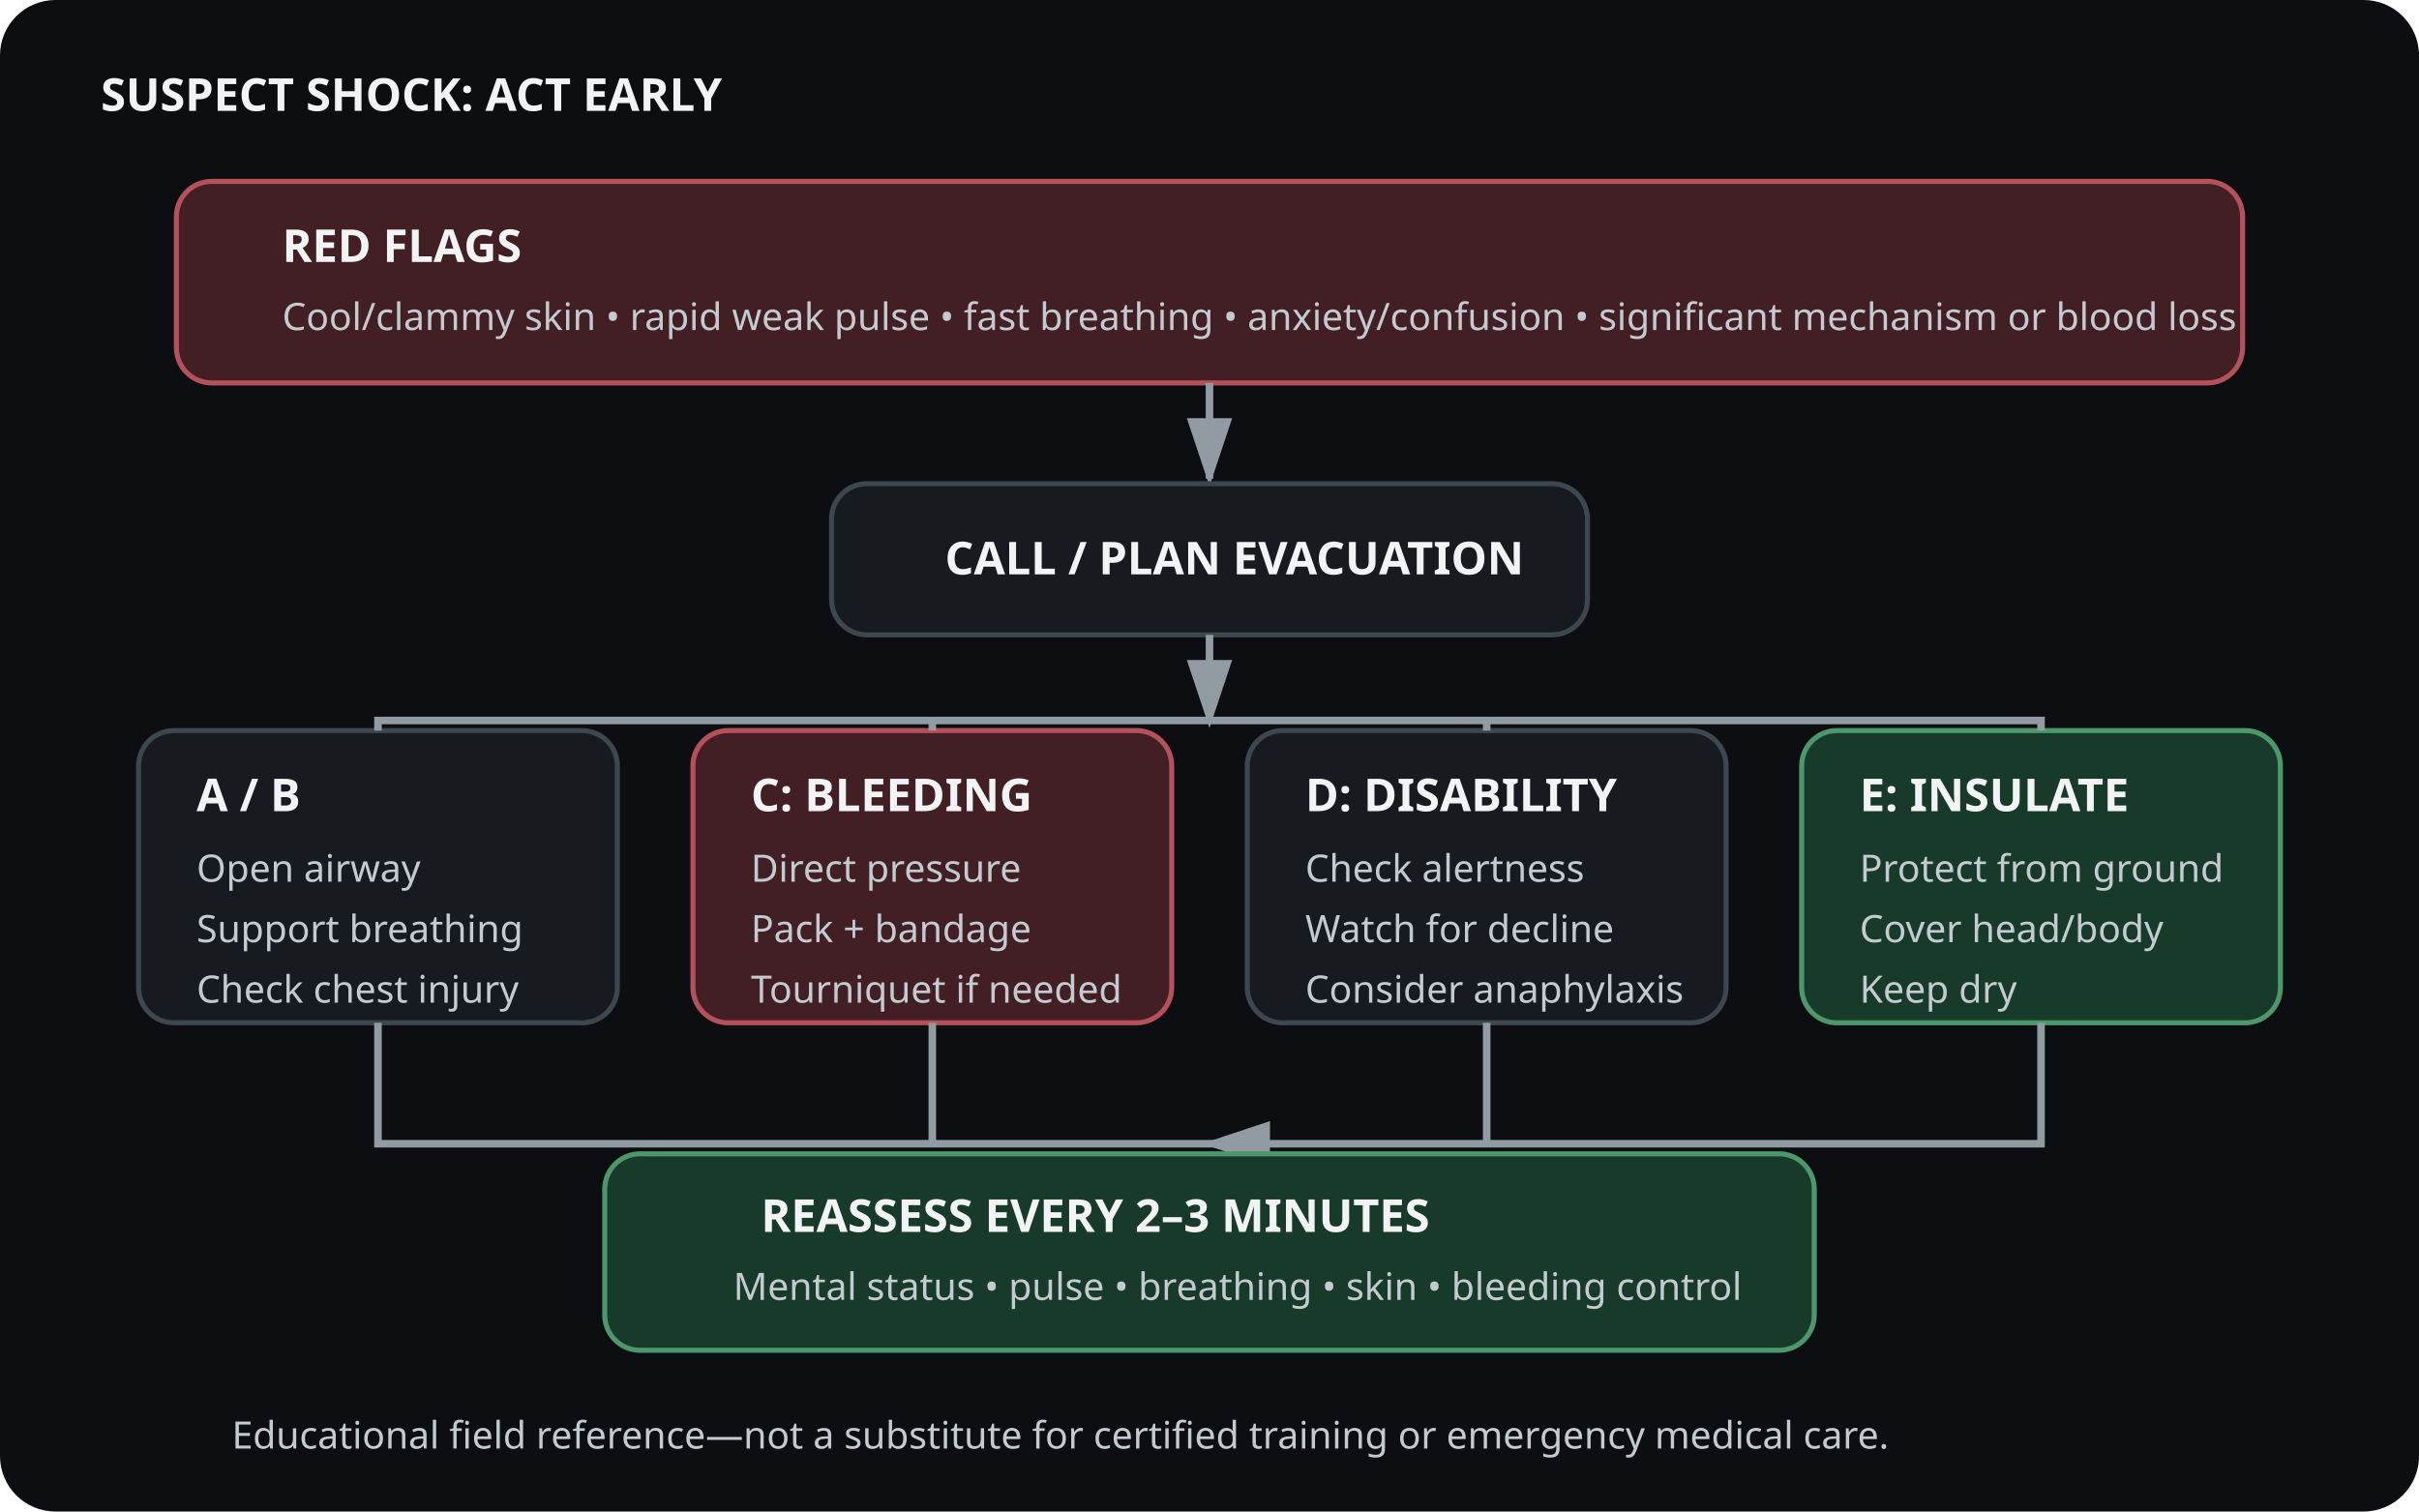
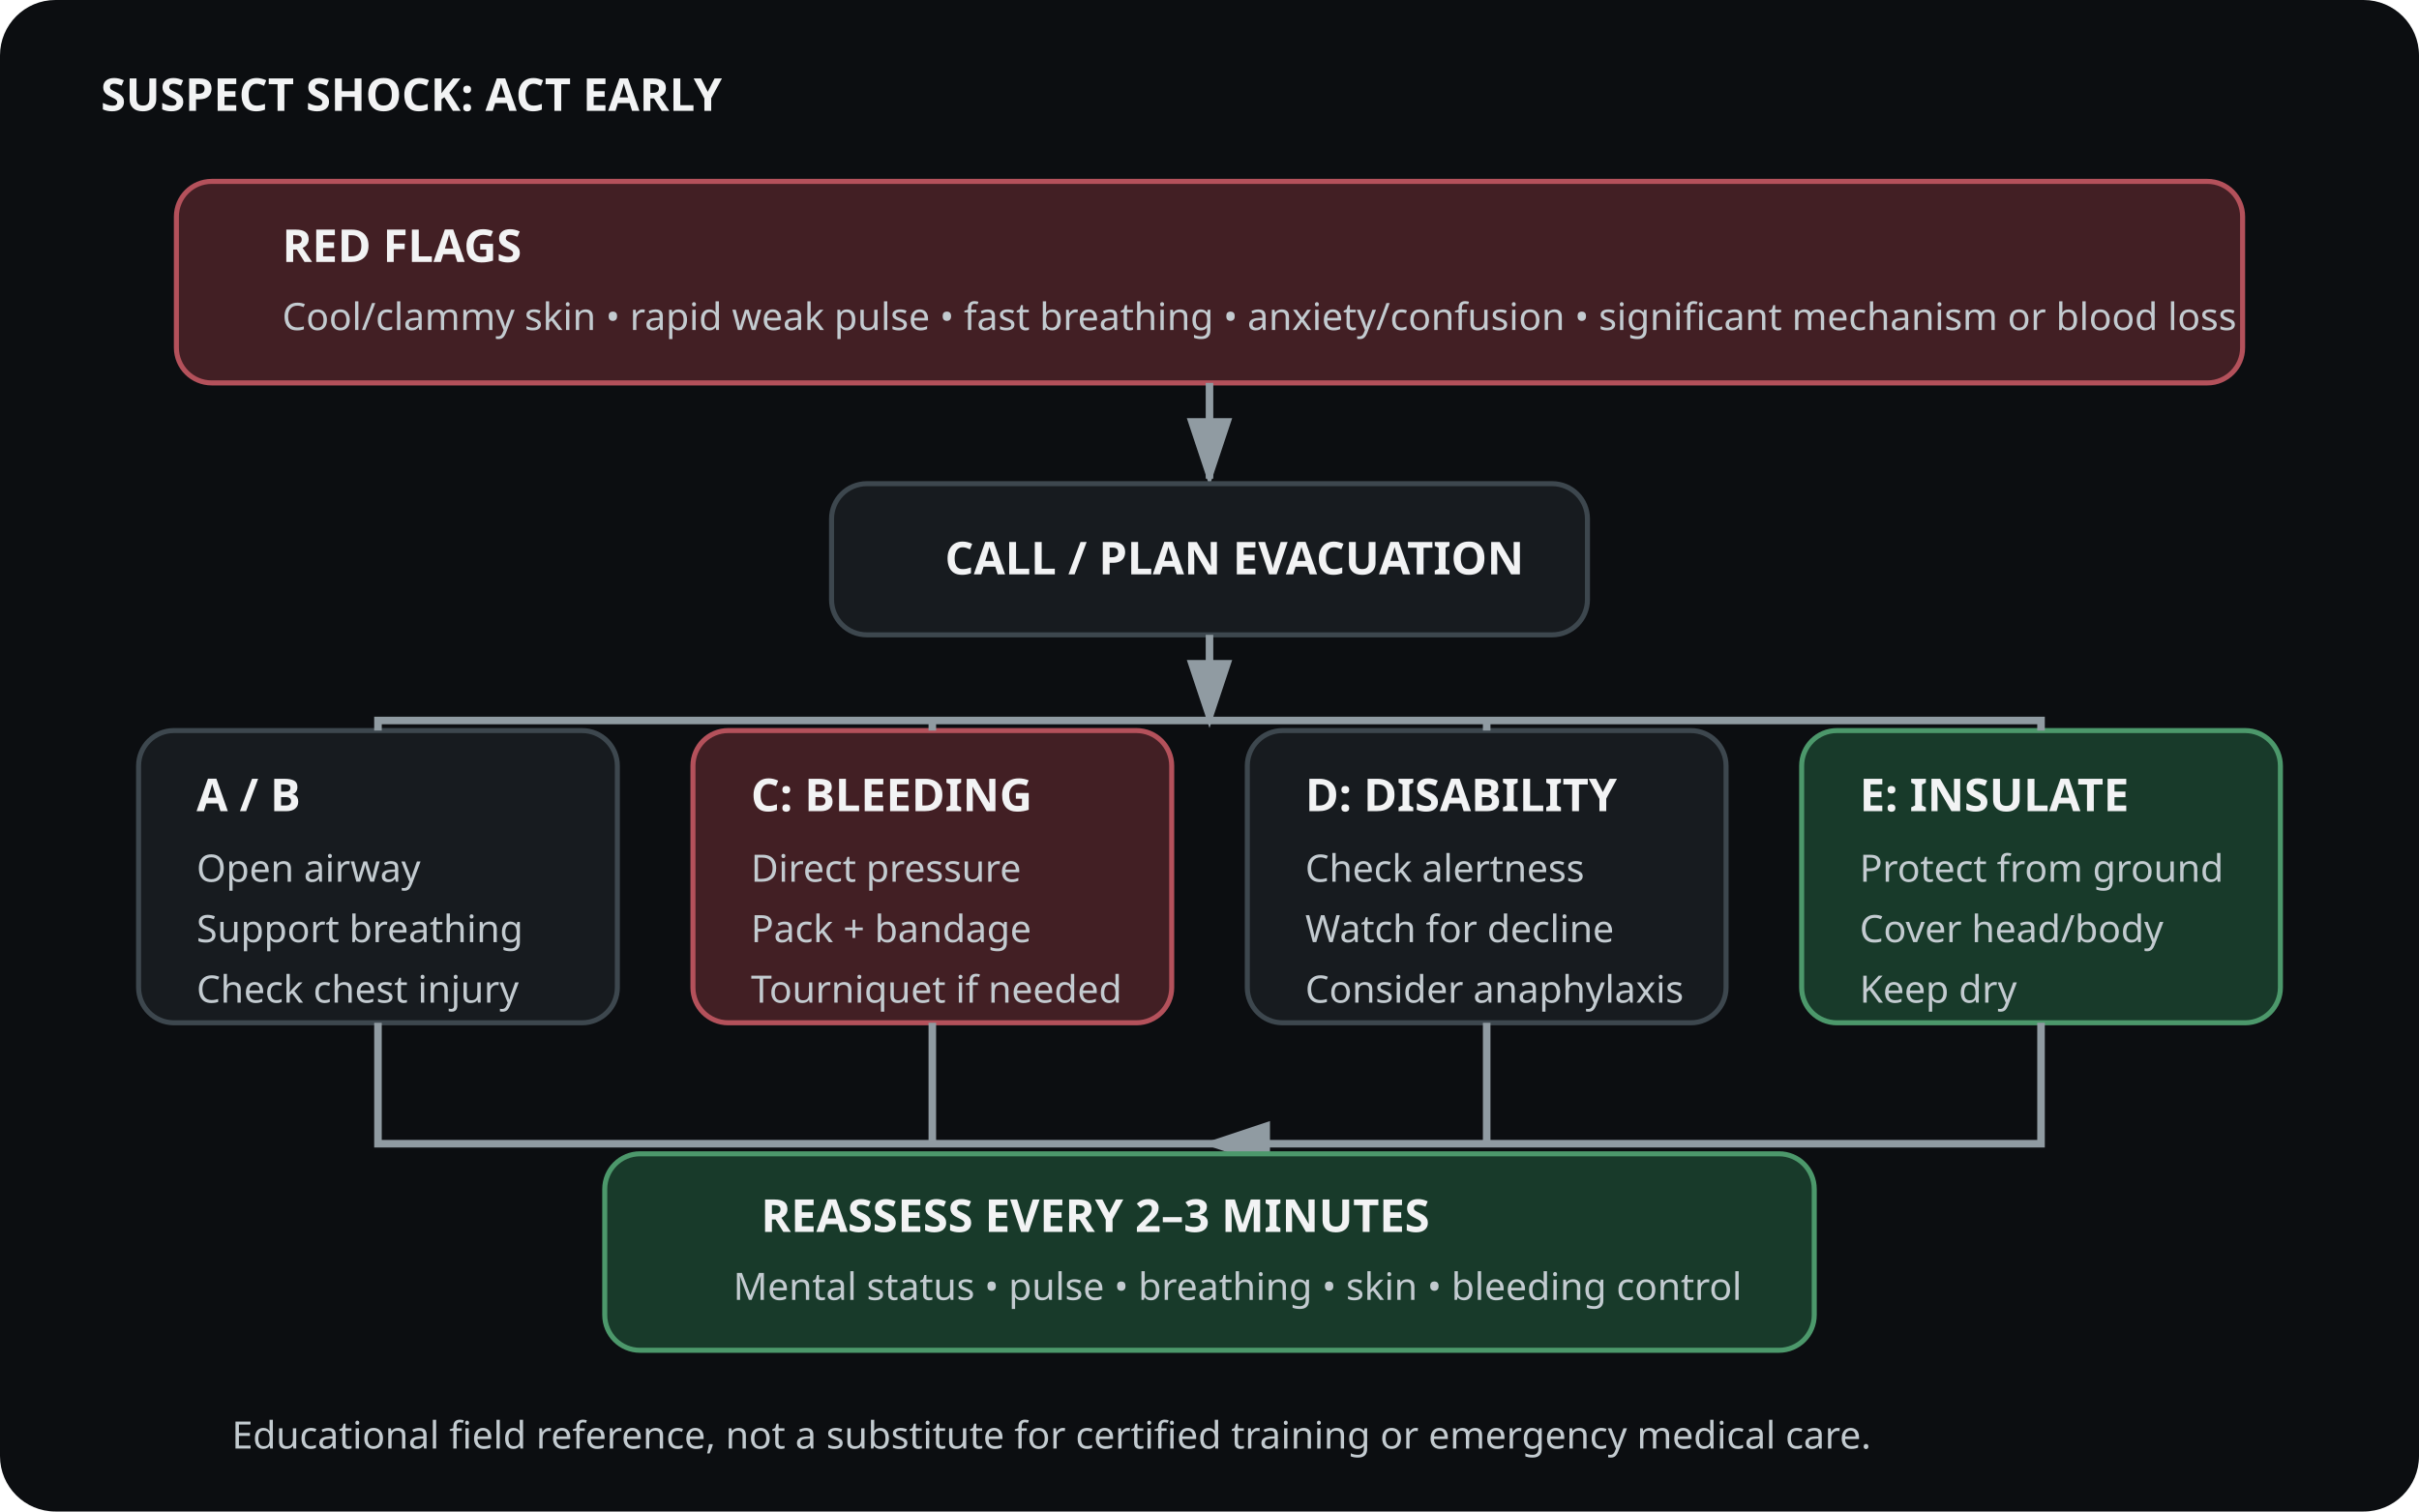
<svg xmlns="http://www.w3.org/2000/svg" viewBox="0 0 960 600" role="img" aria-labelledby="title desc">
  <defs>
    <style>
    .bg{fill:#0c0e11}.box{fill:#171b1f;stroke:#3d474e;stroke-width:2}.red{fill:#421f24;stroke:#b4515b;stroke-width:2}.green{fill:#183a2a;stroke:#4c986b;stroke-width:2}.t{fill:#f2f3f4;font:700 18px system-ui,sans-serif}.s{fill:#c3cbd0;font:15px system-ui,sans-serif}.a{fill:none;stroke:#909ba2;stroke-width:3}
  </style>
    <marker id="m" markerWidth="10" markerHeight="10" refX="8" refY="3" orient="auto">
      <path d="M0 0L9 3L0 6Z" fill="#909ba2" />
    </marker>
  </defs>
  <rect class="bg" width="960" height="600" rx="22" />
  <text class="t" x="40" y="44">SUSPECT SHOCK: ACT EARLY</text>
  <rect class="red" x="70" y="72" width="820" height="80" rx="14" />
  <text class="t" x="112" y="104">RED FLAGS</text>
  <text class="s" x="112" y="131">Cool/clammy skin • rapid weak pulse • fast breathing • anxiety/confusion • significant mechanism or blood loss</text>
  <path class="a" marker-end="url(#m)" d="M480 152V190" />
  <rect class="box" x="330" y="192" width="300" height="60" rx="14" />
  <text class="t" x="375" y="228">CALL / PLAN EVACUATION</text>
  <path class="a" marker-end="url(#m)" d="M480 252V286" />
  <rect class="box" x="55" y="290" width="190" height="116" rx="14" />
  <text class="t" x="78" y="322">A / B</text>
  <text class="s" x="78" y="350">Open airway</text>
  <text class="s" x="78" y="374">Support breathing</text>
  <text class="s" x="78" y="398">Check chest injury</text>
  <rect class="red" x="275" y="290" width="190" height="116" rx="14" />
  <text class="t" x="298" y="322">C: BLEEDING</text>
  <text class="s" x="298" y="350">Direct pressure</text>
  <text class="s" x="298" y="374">Pack + bandage</text>
  <text class="s" x="298" y="398">Tourniquet if needed</text>
  <rect class="box" x="495" y="290" width="190" height="116" rx="14" />
  <text class="t" x="518" y="322">D: DISABILITY</text>
  <text class="s" x="518" y="350">Check alertness</text>
  <text class="s" x="518" y="374">Watch for decline</text>
  <text class="s" x="518" y="398">Consider anaphylaxis</text>
  <rect class="green" x="715" y="290" width="190" height="116" rx="14" />
  <text class="t" x="738" y="322">E: INSULATE</text>
  <text class="s" x="738" y="350">Protect from ground</text>
  <text class="s" x="738" y="374">Cover head/body</text>
  <text class="s" x="738" y="398">Keep dry</text>
  <path class="a" d="M480 286H150V290M480 286H370V290M480 286H590V290M480 286H810V290" />
  <path class="a" marker-end="url(#m)" d="M150 406V454H480M370 406V454M590 406V454M810 406V454H480" />
  <rect class="green" x="240" y="458" width="480" height="78" rx="14" />
  <text class="t" x="302" y="489">REASSESS EVERY 2–3 MINUTES</text>
  <text class="s" x="291" y="516">Mental status • pulse • breathing • skin • bleeding control</text>
-   <text class="s" x="92" y="575">Educational field reference—not a substitute for certified training or emergency medical care.</text>
+   <text class="s" x="92" y="575">Educational field reference, not a substitute for certified training or emergency medical care.</text>
</svg>
